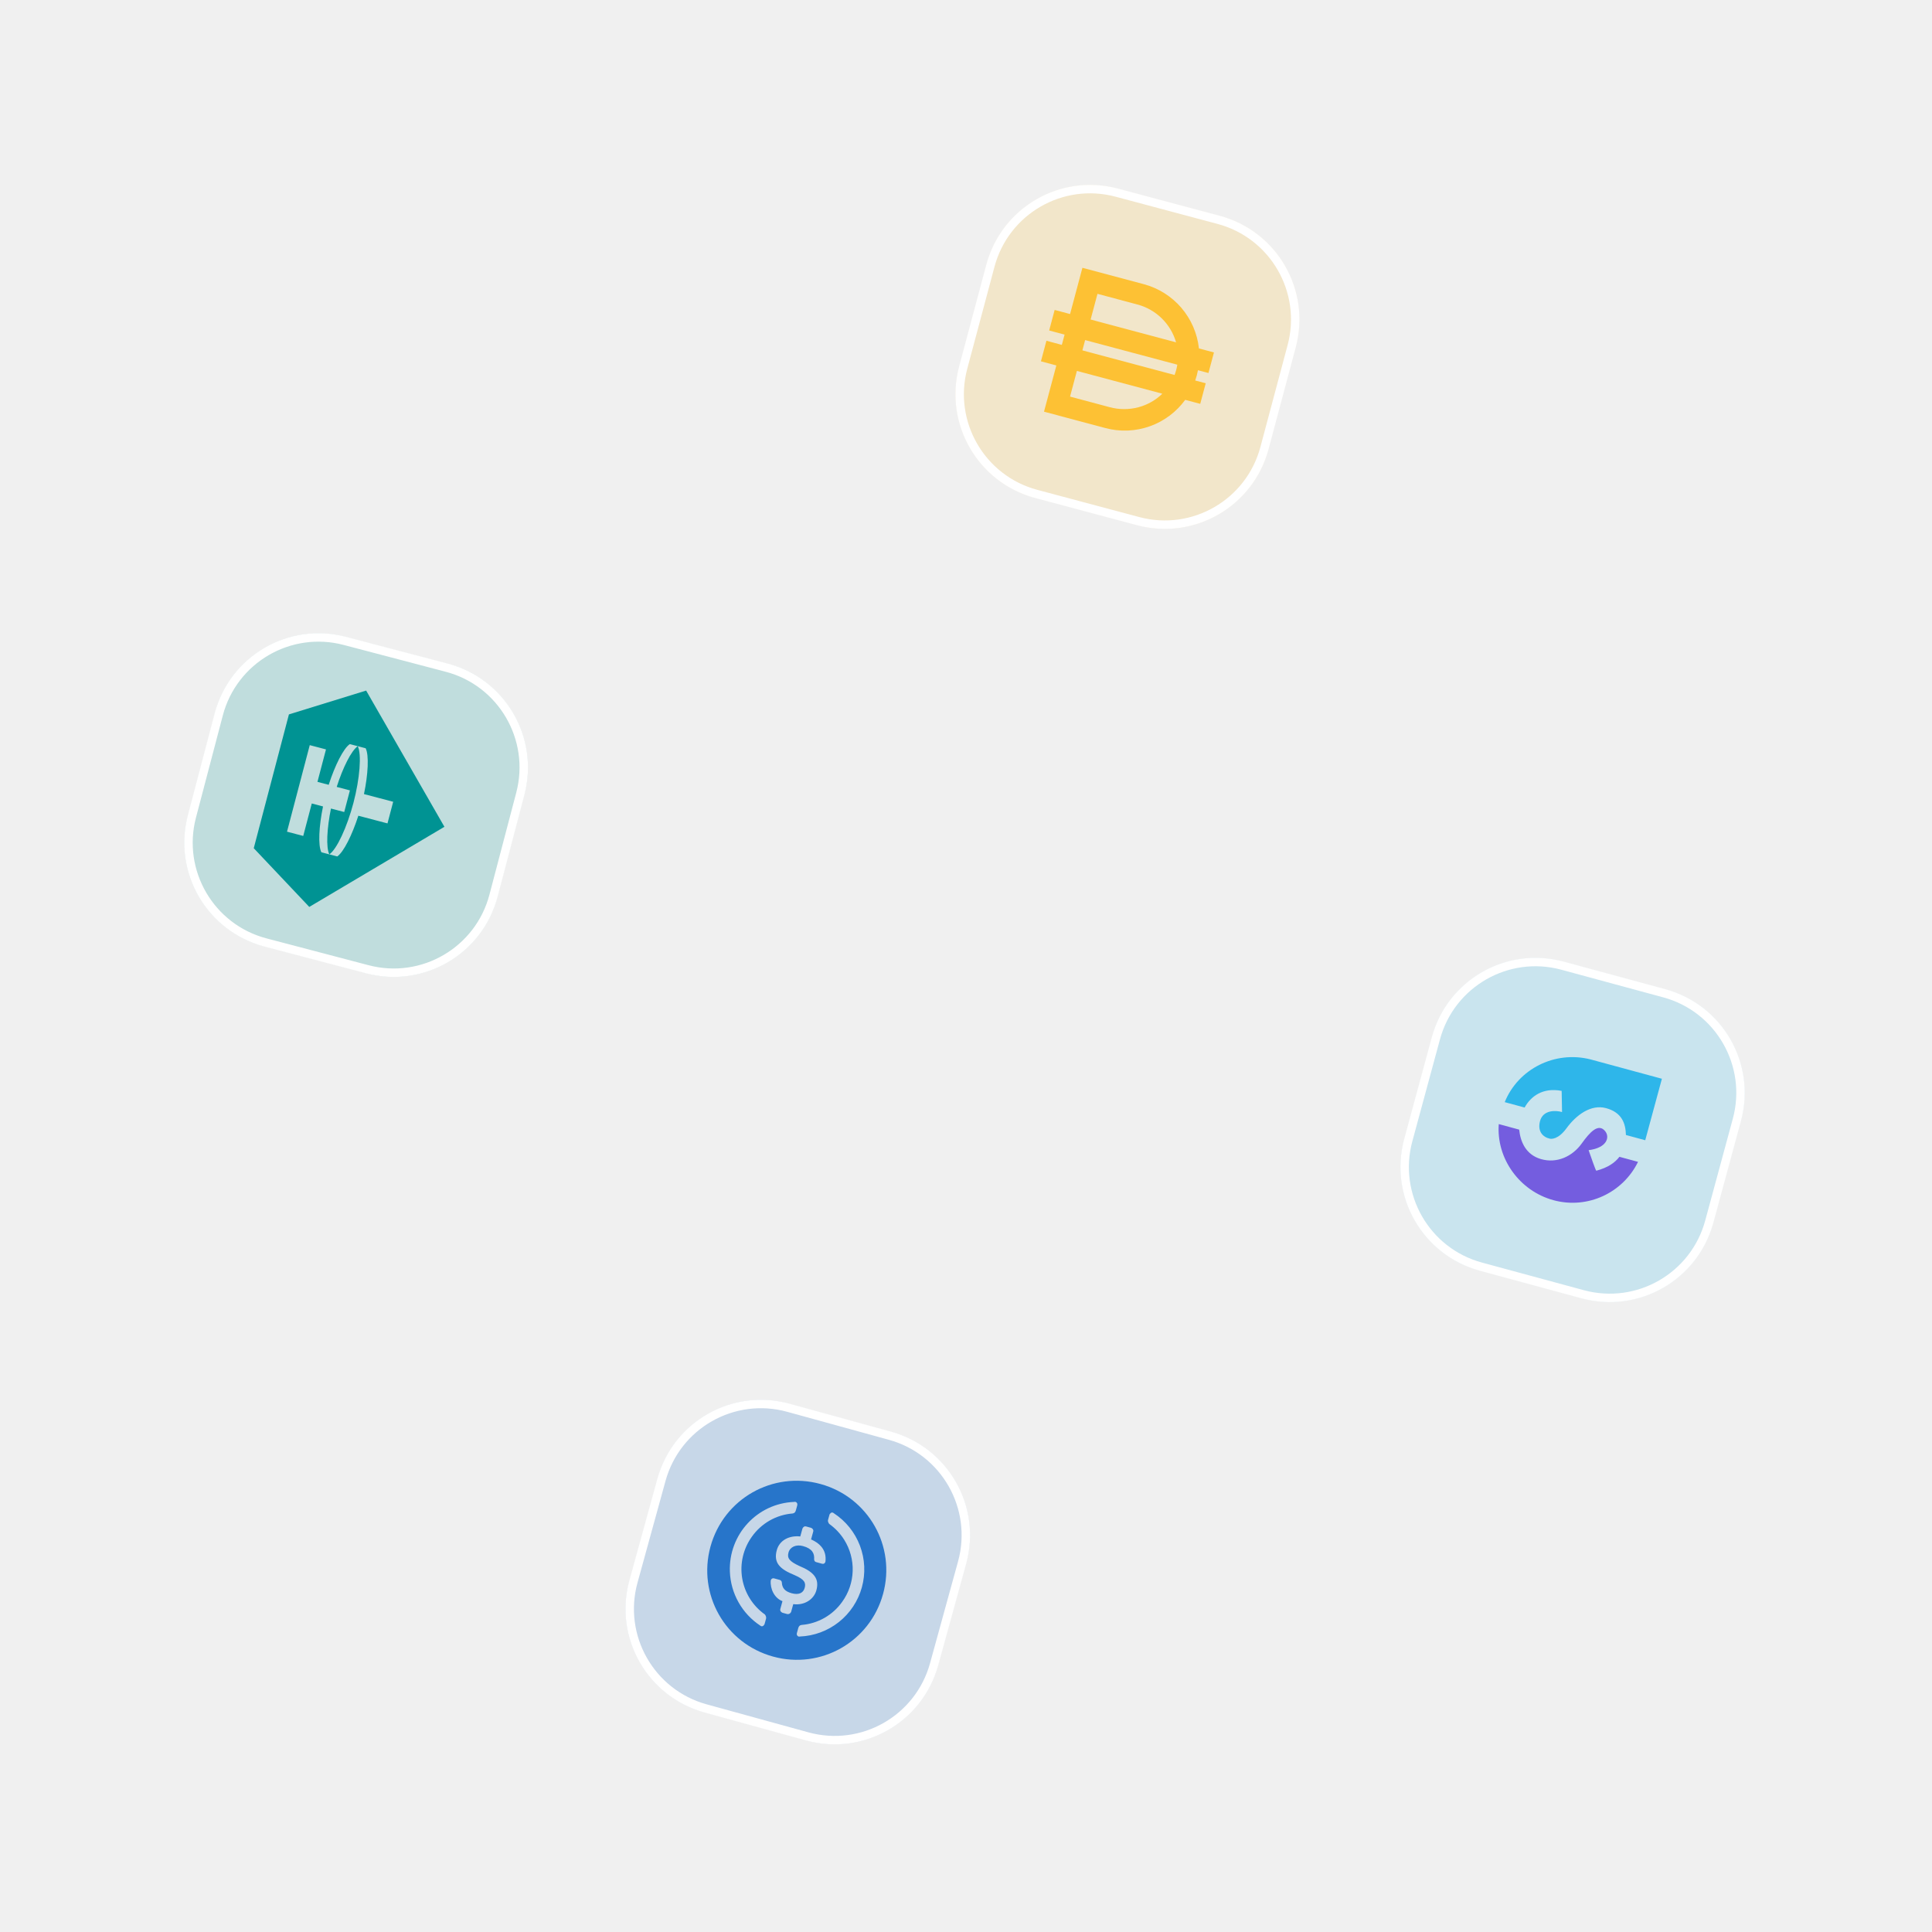
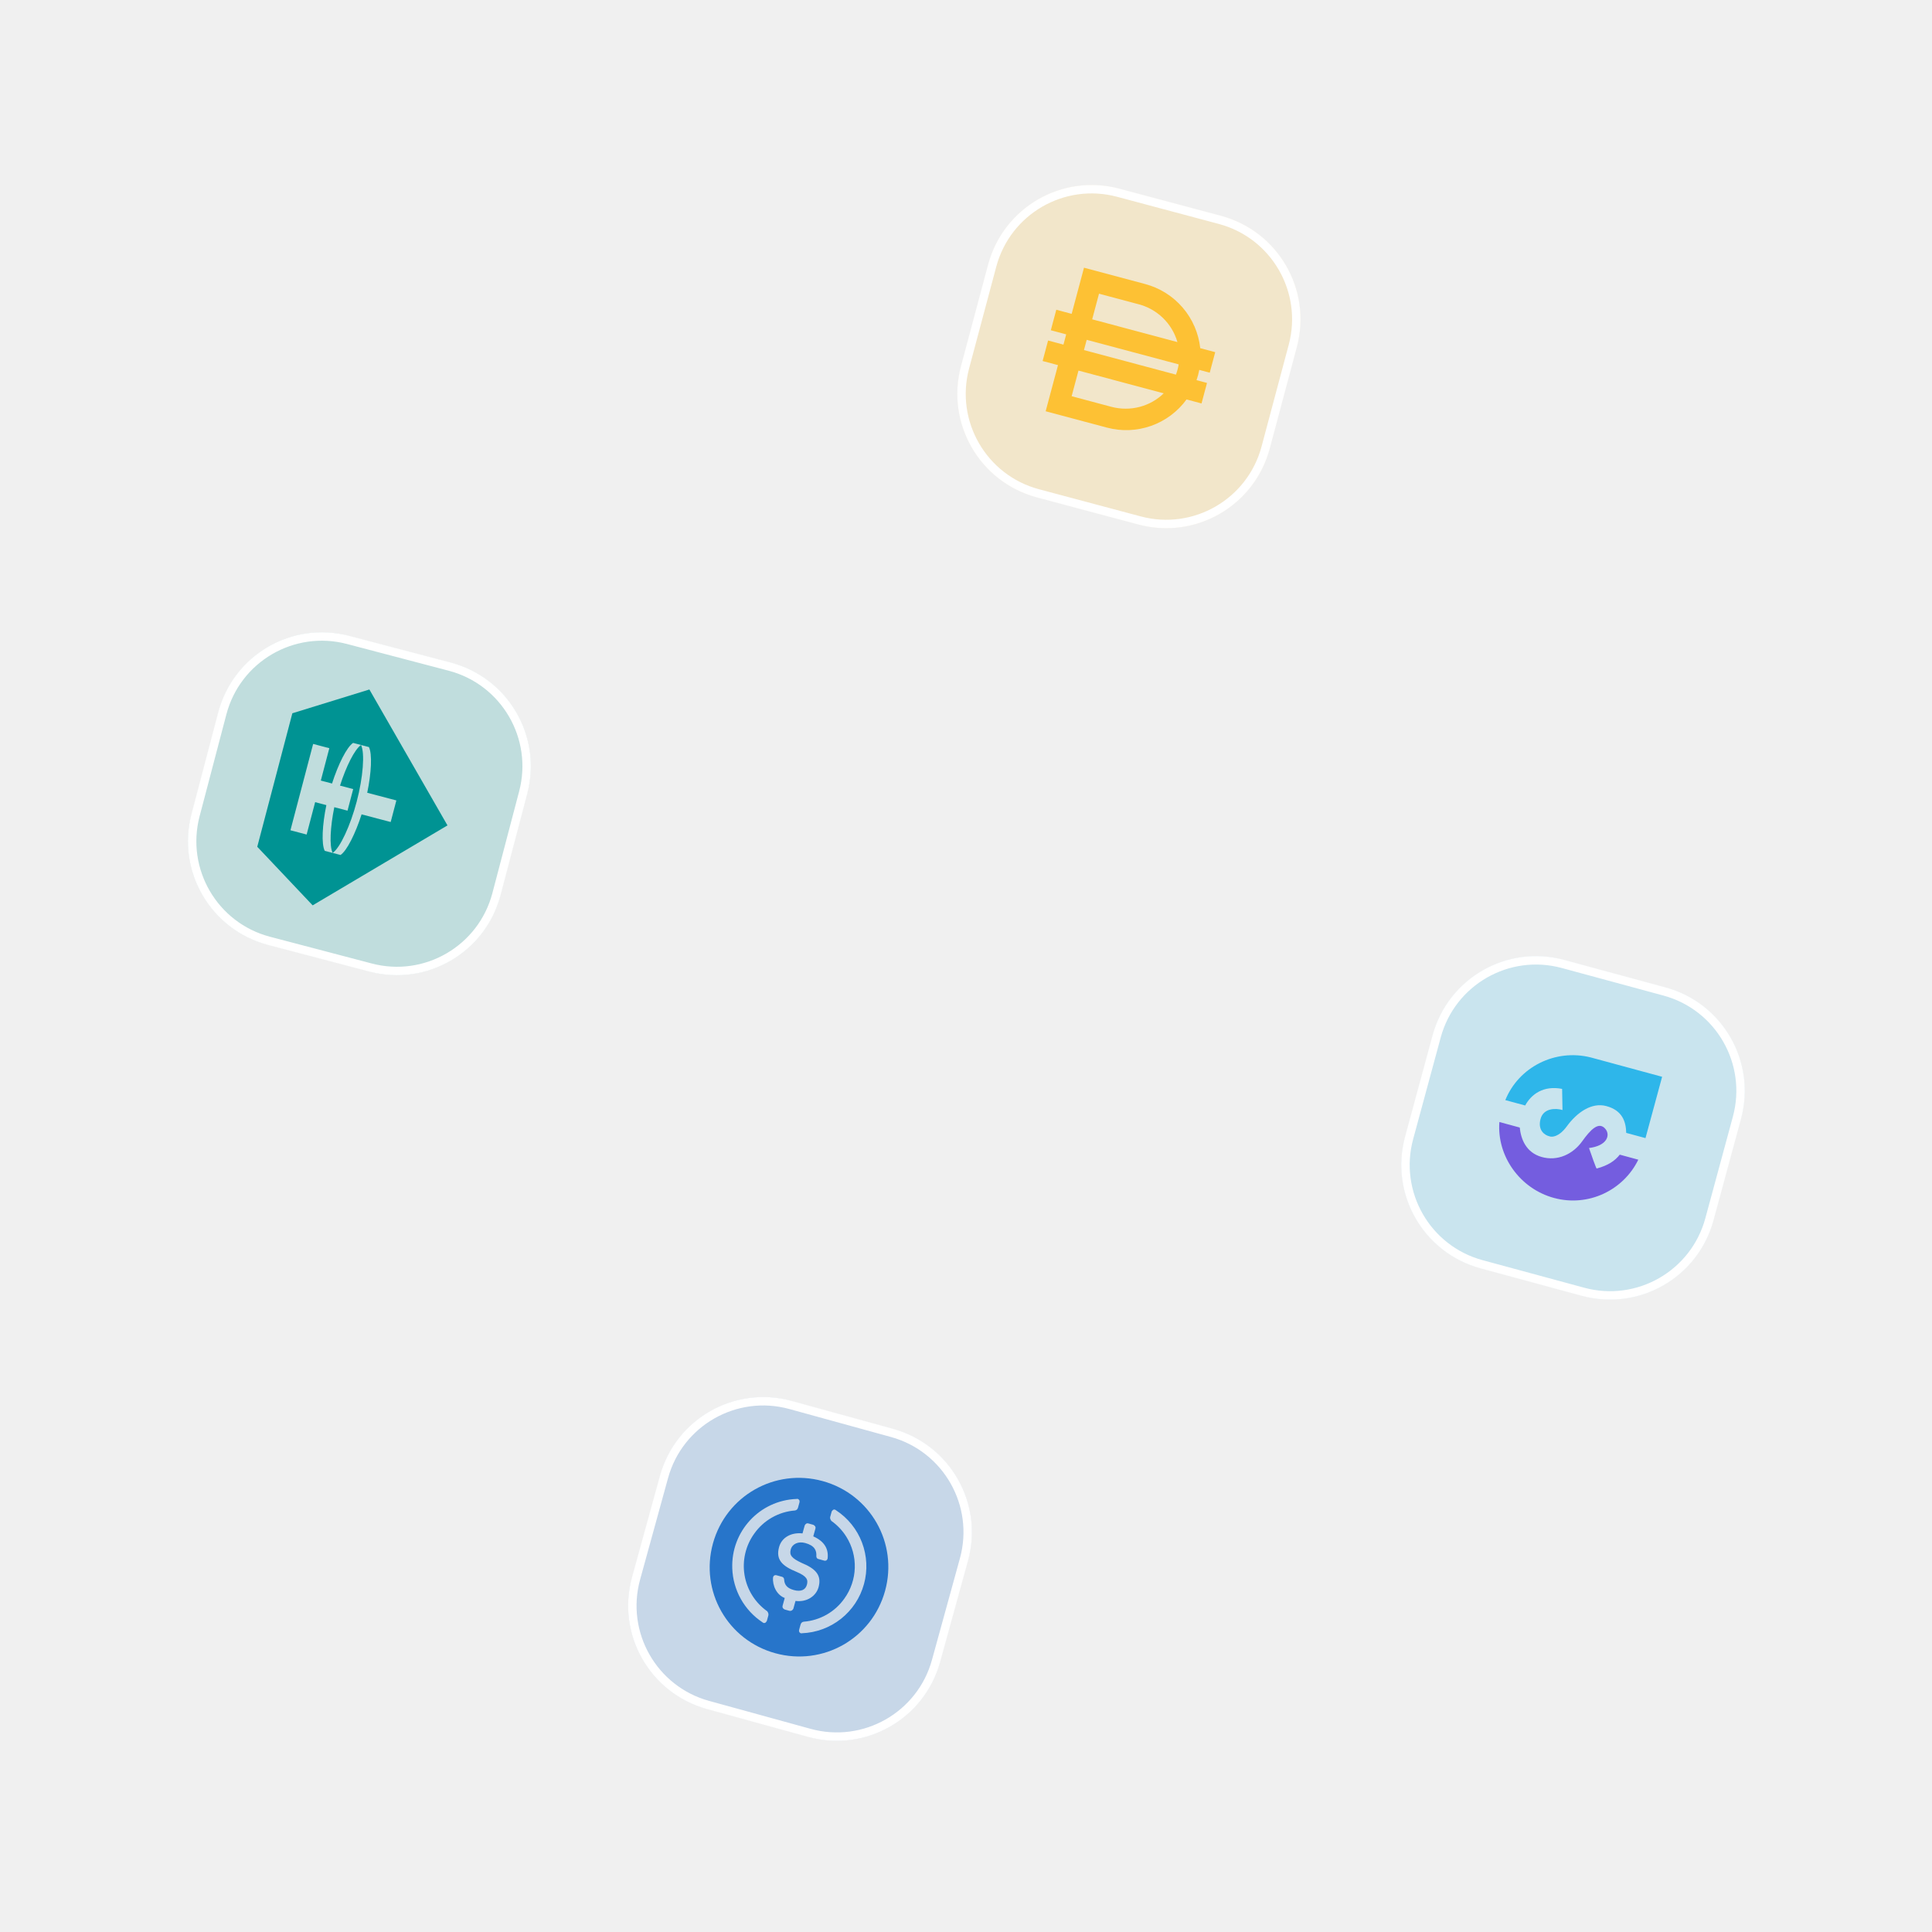
- <svg xmlns="http://www.w3.org/2000/svg" width="428" height="428" viewBox="0 0 428 428" fill="none">
-   <g clip-path="url(#clip0_173_175)">
-     <mask id="mask0_173_175" style="mask-type:luminance" maskUnits="userSpaceOnUse" x="35" y="135" width="88" height="87">
-       <path d="M35.556 203.647L53.596 135.016L122.226 153.056L104.186 221.687L35.556 203.647Z" fill="white" />
+ <svg xmlns="http://www.w3.org/2000/svg" width="429" height="429" viewBox="0 0 429 429" fill="none">
+   <g clip-path="url(#clip0_181_665)">
+     <mask id="mask0_181_665" style="mask-type:luminance" maskUnits="userSpaceOnUse" x="36" y="135" width="88" height="87">
+       <path d="M36.466 203.767L54.506 135.136L123.136 153.176L105.097 221.806L36.466 203.767Z" fill="white" />
    </mask>
-     <g mask="url(#mask0_173_175)">
-       <path d="M53.596 135.016L35.556 203.647L104.186 221.687L122.226 153.056L53.596 135.016Z" fill="#009393" fill-opacity="0.2" />
-       <path d="M98.454 183.162L68.514 200.912L56.215 187.905L64.007 158.261L81.112 152.983L98.454 183.162ZM77.516 175.096L74.592 174.327C75.942 170.071 77.839 166.265 79.257 165.305C80.146 167.089 79.704 172.52 78.3 177.864C76.895 183.208 74.609 188.154 72.957 189.27C72.192 187.749 72.426 183.494 73.32 179.117L76.256 179.889L77.516 175.096ZM72.945 189.267L74.707 189.73C76.122 188.782 78.007 184.974 79.383 180.711L85.842 182.409L87.102 177.616L80.631 175.915C81.549 171.545 81.772 167.286 81.006 165.765L77.495 164.842C76.081 165.79 74.18 169.608 72.819 173.861L70.326 173.206L72.216 166.017L68.621 165.072L63.582 184.244L67.177 185.189L69.067 177.999L71.559 178.654C70.65 183.04 70.43 187.286 71.196 188.807L72.945 189.267Z" fill="#009393" />
+     <g mask="url(#mask0_181_665)">
+       <path d="M54.506 135.136L36.466 203.767L105.097 221.806L123.136 153.176L54.506 135.136Z" fill="#009393" fill-opacity="0.2" />
+       <path d="M99.364 183.281L69.424 201.032L57.125 188.025L64.917 158.38L82.022 153.102L99.364 183.281ZM78.426 175.215L75.502 174.447C76.852 170.19 78.749 166.384 80.167 165.425C81.056 167.209 80.615 172.639 79.21 177.983C77.805 183.328 75.519 188.273 73.868 189.389C73.102 187.869 73.336 183.613 74.231 179.237L77.166 180.008L78.426 175.215ZM73.856 189.386L75.617 189.849C77.032 188.902 78.917 185.093 80.293 180.83L86.752 182.528L88.012 177.735L81.541 176.034C82.46 171.664 82.682 167.405 81.916 165.885L78.405 164.962C76.991 165.909 75.09 169.727 73.729 173.981L71.237 173.326L73.126 166.136L69.532 165.191L64.492 184.363L68.087 185.308L69.977 178.119L72.469 178.774C71.56 183.159 71.34 187.406 72.106 188.926L73.856 189.386Z" fill="#009393" />
    </g>
  </g>
-   <rect x="36.701" y="202.979" width="69.089" height="69.089" rx="22.851" transform="rotate(-75.2728 36.7006 202.979)" stroke="white" stroke-width="1.873" />
-   <g clip-path="url(#clip1_173_175)">
-     <mask id="mask1_173_175" style="mask-type:luminance" maskUnits="userSpaceOnUse" x="206" y="35" width="88" height="88">
-       <path d="M224.637 35.629L293.197 53.934L274.893 122.494L206.332 104.19L224.637 35.629Z" fill="white" />
+   <rect x="37.611" y="203.099" width="69.089" height="69.089" rx="22.851" transform="rotate(-75.2728 37.6108 203.099)" stroke="white" stroke-width="1.873" />
+   <g clip-path="url(#clip1_181_665)">
+     <mask id="mask1_181_665" style="mask-type:luminance" maskUnits="userSpaceOnUse" x="207" y="35" width="88" height="88">
+       <path d="M225.546 35.748L294.107 54.053L275.802 122.614L207.241 104.309L225.546 35.748Z" fill="white" />
    </mask>
-     <g mask="url(#mask1_173_175)">
-       <path d="M293.197 53.934L224.637 35.629L206.332 104.19L274.893 122.494L293.197 53.934Z" fill="#FDC134" fill-opacity="0.2" />
-       <path fill-rule="evenodd" clip-rule="evenodd" d="M253.382 62.954L239.79 59.325L237.054 69.572L233.64 68.66L232.424 73.214L235.838 74.126L235.231 76.402L231.817 75.49L230.601 80.044L234.015 80.956L231.28 91.2L244.872 94.829C248.107 95.696 251.529 95.562 254.687 94.447C257.845 93.331 260.591 91.285 262.564 88.578L265.888 89.466L267.104 84.911L264.781 84.291C265.04 83.549 265.243 82.788 265.389 82.015L267.711 82.635L268.928 78.079L265.604 77.192C265.242 73.862 263.88 70.721 261.699 68.18C259.517 65.638 256.618 63.817 253.382 62.954ZM260.206 83.067C260.486 82.332 260.69 81.569 260.813 80.791L240.391 75.339L239.783 77.615L260.219 83.071L260.206 83.067ZM238.567 82.169L237.048 87.859L245.837 90.206C250.164 91.361 254.564 90.085 257.488 87.221L238.567 82.169ZM241.607 70.785L260.538 75.839C259.953 73.814 258.852 71.975 257.343 70.504C255.833 69.032 253.967 67.978 251.928 67.445L243.128 65.095L241.607 70.785Z" fill="#FDC134" />
+     <g mask="url(#mask1_181_665)">
+       <path d="M294.107 54.053L225.546 35.748L207.241 104.309L275.802 122.614L294.107 54.053Z" fill="#FDC134" fill-opacity="0.2" />
+       <path fill-rule="evenodd" clip-rule="evenodd" d="M254.292 63.073L240.7 59.444L237.964 69.691L234.55 68.779L233.334 73.334L236.748 74.245L236.14 76.521L232.726 75.61L231.511 80.164L234.925 81.075L232.189 91.32L245.782 94.948C249.017 95.815 252.439 95.682 255.597 94.566C258.755 93.45 261.501 91.404 263.474 88.698L266.797 89.585L268.013 85.031L265.691 84.411C265.949 83.668 266.152 82.907 266.299 82.135L268.621 82.755L269.838 78.198L266.514 77.311C266.151 73.982 264.79 70.84 262.608 68.299C260.427 65.758 257.528 63.936 254.292 63.073ZM261.115 83.187C261.396 82.451 261.6 81.688 261.723 80.911L241.301 75.458L240.693 77.734L261.129 83.19L261.115 83.187ZM239.477 82.288L237.958 87.978L246.747 90.325C251.074 91.48 255.473 90.205 258.398 87.34L239.477 82.288ZM242.517 70.904L261.448 75.958C260.863 73.933 259.762 72.095 258.252 70.623C256.743 69.151 254.877 68.097 252.838 67.564L244.038 65.215L242.517 70.904Z" fill="#FDC134" />
    </g>
  </g>
-   <rect x="225.3" y="36.776" width="69.089" height="69.089" rx="22.851" transform="rotate(14.9484 225.3 36.7764)" stroke="white" stroke-width="1.873" />
-   <g clip-path="url(#clip2_173_175)">
-     <mask id="mask2_173_175" style="mask-type:luminance" maskUnits="userSpaceOnUse" x="304" y="206" width="88" height="88">
-       <path d="M391.91 225.363L373.341 293.853L304.852 275.284L323.421 206.794L391.91 225.363Z" fill="white" />
+   <rect x="226.21" y="36.896" width="69.089" height="69.089" rx="22.851" transform="rotate(14.9484 226.21 36.8958)" stroke="white" stroke-width="1.873" />
+   <g clip-path="url(#clip2_181_665)">
+     <mask id="mask2_181_665" style="mask-type:luminance" maskUnits="userSpaceOnUse" x="305" y="206" width="88" height="88">
+       <path d="M392.82 225.483L374.251 293.972L305.761 275.403L324.33 206.914L392.82 225.483Z" fill="white" />
    </mask>
-     <g mask="url(#mask2_173_175)">
-       <path d="M373.341 293.853L391.91 225.363L323.421 206.794L304.852 275.284L373.341 293.853Z" fill="#2EB6EA" fill-opacity="0.2" />
-       <g clip-path="url(#clip3_173_175)">
-         <path d="M332.026 249.023C331.45 256.587 336.57 263.828 344.161 265.887C351.753 267.945 359.553 264.207 362.876 257.387L358.754 256.269C357.765 257.575 356.193 258.675 353.63 259.352C353.496 259.316 352.429 256.249 351.93 254.802C355.99 254.28 356.664 251.946 355.614 250.614C354.111 248.708 352.202 250.808 350.402 253.318C348.369 256.159 344.941 257.793 341.407 256.786C337.953 255.803 336.809 252.835 336.55 250.249L332.026 249.023Z" fill="#745DDF" />
-         <path d="M364.472 252.598L368.164 238.98L352.321 234.684C344.453 232.702 336.327 236.79 333.346 244.159L337.755 245.354C339.096 242.887 341.775 240.853 345.958 241.666L346.042 246.355C344.697 245.961 341.836 245.811 341.161 248.368C340.487 250.925 342.177 251.977 343.104 252.184C343.68 252.444 345.265 252.362 347.022 249.957C349.214 246.95 352.477 244.59 355.792 245.488C359.363 246.457 360.132 248.967 360.194 251.438L364.472 252.598Z" fill="#2EB6EA" />
+     <g mask="url(#mask2_181_665)">
+       <path d="M374.251 293.972L392.82 225.483L324.33 206.914L305.761 275.403L374.251 293.972Z" fill="#2EB6EA" fill-opacity="0.2" />
+       <g clip-path="url(#clip3_181_665)">
+         <path d="M332.936 249.143C332.359 256.707 337.48 263.948 345.071 266.006C352.662 268.064 360.463 264.326 363.786 257.507L359.663 256.389C358.674 257.695 357.103 258.795 354.539 259.472C354.406 259.435 353.338 256.369 352.84 254.921C356.9 254.4 357.574 252.065 356.524 250.734C355.021 248.828 353.111 250.928 351.312 253.438C349.279 256.278 345.851 257.912 342.317 256.906C338.863 255.923 337.719 252.954 337.46 250.369L332.936 249.143Z" fill="#745DDF" />
+         <path d="M365.381 252.717L369.073 239.1L353.23 234.804C345.362 232.821 337.237 236.909 334.255 244.278L338.664 245.474C340.005 243.006 342.684 240.972 346.867 241.785L346.951 246.475C345.606 246.081 342.745 245.93 342.071 248.488C341.396 251.045 343.086 252.097 344.013 252.304C344.589 252.564 346.174 252.481 347.931 250.076C350.124 247.07 353.387 244.709 356.701 245.608C360.272 246.576 361.041 249.087 361.103 251.557L365.381 252.717Z" fill="#2EB6EA" />
      </g>
    </g>
  </g>
-   <rect x="390.76" y="226.022" width="69.089" height="69.089" rx="22.851" transform="rotate(105.17 390.76 226.022)" stroke="white" stroke-width="1.873" />
-   <g clip-path="url(#clip4_173_175)">
-     <mask id="mask3_173_175" style="mask-type:luminance" maskUnits="userSpaceOnUse" x="133" y="304" width="88" height="88">
-       <path d="M201.526 391.89L133.109 373.057L151.942 304.639L220.36 323.473L201.526 391.89Z" fill="white" />
+   <rect x="391.67" y="226.142" width="69.089" height="69.089" rx="22.851" transform="rotate(105.17 391.67 226.142)" stroke="white" stroke-width="1.873" />
+   <g clip-path="url(#clip4_181_665)">
+     <mask id="mask3_181_665" style="mask-type:luminance" maskUnits="userSpaceOnUse" x="134" y="304" width="88" height="89">
+       <path d="M202.436 392.009L134.018 373.176L152.852 304.759L221.269 323.592L202.436 392.009Z" fill="white" />
    </mask>
-     <g mask="url(#mask3_173_175)">
-       <path d="M133.109 373.057L201.526 391.89L220.36 323.473L151.942 304.639L133.109 373.057Z" fill="#2775CA" fill-opacity="0.2" />
-       <path fill-rule="evenodd" clip-rule="evenodd" d="M181.771 328.757C171.176 325.84 160.315 332.013 157.398 342.608C154.482 353.203 160.654 364.064 171.249 366.981C181.845 369.898 192.706 363.725 195.622 353.13C198.539 342.535 192.367 331.673 181.771 328.757ZM172.086 343.4C171.32 346.183 172.73 347.599 175.966 348.914C178.266 349.894 178.569 350.659 178.26 351.782C177.954 352.893 176.957 353.389 175.368 352.952C173.935 352.557 173.266 351.859 173.201 350.556C173.183 350.294 172.987 350.073 172.748 350.007L171.482 349.659C171.159 349.57 170.854 349.743 170.769 350.054L170.745 350.14C170.585 351.982 171.558 354.049 173.342 354.709L172.86 356.463C172.771 356.786 172.944 357.09 173.318 357.27L174.37 357.56C174.692 357.649 175.056 357.492 175.249 357.121L175.732 355.365C178.21 355.7 180.301 354.31 180.851 352.315C181.574 349.687 180.268 348.222 177.035 346.895C174.91 345.886 174.325 345.211 174.677 343.933C175.025 342.667 176.391 342.092 177.896 342.506C179.975 343.079 180.448 344.16 180.358 345.42C180.345 345.75 180.537 345.983 180.776 346.049L182.138 346.424C182.449 346.509 182.753 346.336 182.842 346.014L182.865 345.93C183.1 343.862 182.197 342.148 179.678 341.031L180.164 339.263C180.253 338.94 180.073 338.662 179.702 338.467L178.556 338.152C178.245 338.066 177.971 338.222 177.775 338.605L177.289 340.373C174.791 340.11 172.678 341.25 172.086 343.4ZM187.021 341.112C186.159 339.736 185.03 338.544 183.705 337.603C183.512 337.37 183.359 336.994 183.425 336.755L183.734 335.632C183.776 335.479 183.8 335.393 183.903 335.345C184.063 335.044 184.429 334.975 184.708 335.222C187.352 336.942 189.381 339.459 190.501 342.409C191.62 345.359 191.773 348.588 190.935 351.63C190.098 354.672 188.314 357.369 185.843 359.33C183.372 361.291 180.34 362.416 177.188 362.54C177.084 362.589 176.929 362.546 176.846 362.523C176.543 362.363 176.453 362.081 176.542 361.758L176.848 360.647C176.96 360.241 177.181 360.045 177.546 359.979C179.336 359.84 181.074 359.307 182.635 358.42C184.197 357.533 185.543 356.312 186.579 354.845C188.011 352.86 188.817 350.492 188.896 348.046C188.975 345.599 188.322 343.185 187.021 341.112ZM169.226 359.999C169.066 360.302 168.701 360.368 168.421 360.124C166.427 358.81 164.776 357.038 163.606 354.957C162.435 352.876 161.779 350.545 161.691 348.159C161.384 339.94 167.745 333.03 175.964 332.722C176.067 332.674 176.222 332.716 176.306 332.739C176.609 332.9 176.698 333.182 176.61 333.504L176.304 334.615C176.192 335.021 175.971 335.217 175.606 335.284C173.815 335.423 172.077 335.955 170.516 336.842C168.955 337.73 167.608 338.95 166.572 340.417C165.623 341.736 164.943 343.229 164.574 344.811C164.204 346.393 164.151 348.033 164.418 349.636C164.686 351.239 165.267 352.772 166.131 354.149C166.994 355.526 168.121 356.718 169.447 357.657C169.64 357.89 169.793 358.266 169.704 358.589L169.399 359.699C169.353 359.867 169.333 359.938 169.226 359.999Z" fill="#2775CA" />
+     <g mask="url(#mask3_181_665)">
+       <path d="M134.018 373.176L202.436 392.009L221.269 323.592L152.852 304.759L134.018 373.176Z" fill="#2775CA" fill-opacity="0.2" />
+       <path fill-rule="evenodd" clip-rule="evenodd" d="M182.68 328.876C172.085 325.96 161.224 332.132 158.307 342.727C155.391 353.323 161.563 364.184 172.158 367.1C182.754 370.017 193.615 363.845 196.532 353.249C199.448 342.654 193.276 331.793 182.68 328.876ZM172.996 343.519C172.229 346.303 173.639 347.719 176.875 349.033C179.175 350.014 179.479 350.778 179.169 351.901C178.864 353.012 177.866 353.508 176.277 353.071C174.844 352.676 174.175 351.978 174.11 350.675C174.092 350.413 173.896 350.192 173.657 350.127L172.391 349.778C172.068 349.689 171.764 349.862 171.678 350.173L171.654 350.259C171.494 352.101 172.467 354.168 174.251 354.829L173.769 356.582C173.68 356.905 173.853 357.21 174.228 357.39L175.279 357.679C175.601 357.768 175.966 357.611 176.158 357.24L176.641 355.484C179.119 355.819 181.211 354.429 181.76 352.434C182.483 349.806 181.177 348.342 177.944 347.015C175.819 346.006 175.234 345.331 175.586 344.053C175.934 342.786 177.301 342.212 178.806 342.626C180.884 343.198 181.357 344.279 181.268 345.539C181.254 345.87 181.447 346.103 181.686 346.169L183.047 346.543C183.358 346.629 183.662 346.456 183.751 346.133L183.774 346.05C184.01 343.981 183.106 342.268 180.587 341.15L181.074 339.382C181.162 339.06 180.982 338.781 180.611 338.587L179.465 338.271C179.154 338.186 178.88 338.341 178.685 338.725L178.198 340.492C175.7 340.229 173.587 341.369 172.996 343.519ZM187.93 341.231C187.068 339.855 185.939 338.663 184.614 337.723C184.422 337.49 184.268 337.113 184.334 336.874L184.643 335.752C184.685 335.599 184.709 335.513 184.812 335.464C184.972 335.164 185.338 335.095 185.617 335.341C188.262 337.062 190.291 339.579 191.41 342.528C192.53 345.478 192.682 348.708 191.844 351.75C191.007 354.792 189.224 357.488 186.752 359.449C184.281 361.411 181.25 362.535 178.097 362.659C177.994 362.708 177.838 362.665 177.755 362.642C177.452 362.482 177.362 362.2 177.451 361.878L177.757 360.767C177.869 360.361 178.09 360.165 178.455 360.098C180.246 359.959 181.983 359.427 183.545 358.54C185.106 357.652 186.453 356.432 187.488 354.965C188.92 352.979 189.727 350.612 189.805 348.165C189.884 345.719 189.231 343.305 187.93 341.231ZM170.135 360.118C169.975 360.421 169.61 360.488 169.33 360.244C167.336 358.929 165.686 357.158 164.515 355.076C163.345 352.995 162.688 350.664 162.601 348.278C162.293 340.059 168.654 333.149 176.873 332.842C176.976 332.793 177.132 332.836 177.215 332.859C177.518 333.019 177.607 333.301 177.519 333.623L177.213 334.734C177.101 335.14 176.88 335.337 176.515 335.403C174.724 335.542 172.987 336.074 171.425 336.962C169.864 337.849 168.517 339.07 167.482 340.537C166.532 341.855 165.852 343.348 165.483 344.931C165.113 346.513 165.06 348.153 165.327 349.755C165.595 351.358 166.177 352.892 167.04 354.269C167.903 355.645 169.03 356.837 170.356 357.776C170.549 358.009 170.702 358.385 170.614 358.708L170.308 359.819C170.262 359.986 170.242 360.058 170.135 360.118Z" fill="#2775CA" />
    </g>
  </g>
-   <rect x="200.871" y="390.738" width="69.089" height="69.089" rx="22.851" transform="rotate(-164.609 200.871 390.738)" stroke="white" stroke-width="1.873" />
+   <rect x="201.781" y="390.857" width="69.089" height="69.089" rx="22.851" transform="rotate(-164.609 201.781 390.857)" stroke="white" stroke-width="1.873" />
  <defs>
-     <clipPath id="clip0_173_175">
-       <rect x="35.557" y="203.647" width="70.962" height="70.962" rx="23.788" transform="rotate(-75.2728 35.5566 203.647)" fill="white" />
+     <clipPath id="clip0_181_665">
+       <rect x="36.467" y="203.766" width="70.962" height="70.962" rx="23.788" transform="rotate(-75.2728 36.4668 203.766)" fill="white" />
    </clipPath>
-     <clipPath id="clip1_173_175">
-       <rect x="224.637" y="35.63" width="70.962" height="70.962" rx="23.788" transform="rotate(14.9484 224.637 35.6299)" fill="white" />
+     <clipPath id="clip1_181_665">
+       <rect x="225.546" y="35.749" width="70.962" height="70.962" rx="23.788" transform="rotate(14.9484 225.546 35.7493)" fill="white" />
    </clipPath>
-     <clipPath id="clip2_173_175">
-       <rect x="391.909" y="225.364" width="70.962" height="70.962" rx="23.788" transform="rotate(105.17 391.909 225.364)" fill="white" />
+     <clipPath id="clip2_181_665">
+       <rect x="392.819" y="225.483" width="70.962" height="70.962" rx="23.788" transform="rotate(105.17 392.819 225.483)" fill="white" />
    </clipPath>
-     <clipPath id="clip3_173_175">
-       <rect width="43" height="43" fill="white" transform="translate(374.758 235.199) rotate(105.17)" />
+     <clipPath id="clip3_181_665">
+       <rect width="43" height="43" fill="white" transform="translate(375.667 235.318) rotate(105.17)" />
    </clipPath>
-     <clipPath id="clip4_173_175">
-       <rect x="201.525" y="391.889" width="70.962" height="70.962" rx="23.788" transform="rotate(-164.609 201.525 391.889)" fill="white" />
+     <clipPath id="clip4_181_665">
+       <rect x="202.435" y="392.009" width="70.962" height="70.962" rx="23.788" transform="rotate(-164.609 202.435 392.009)" fill="white" />
    </clipPath>
  </defs>
</svg>
